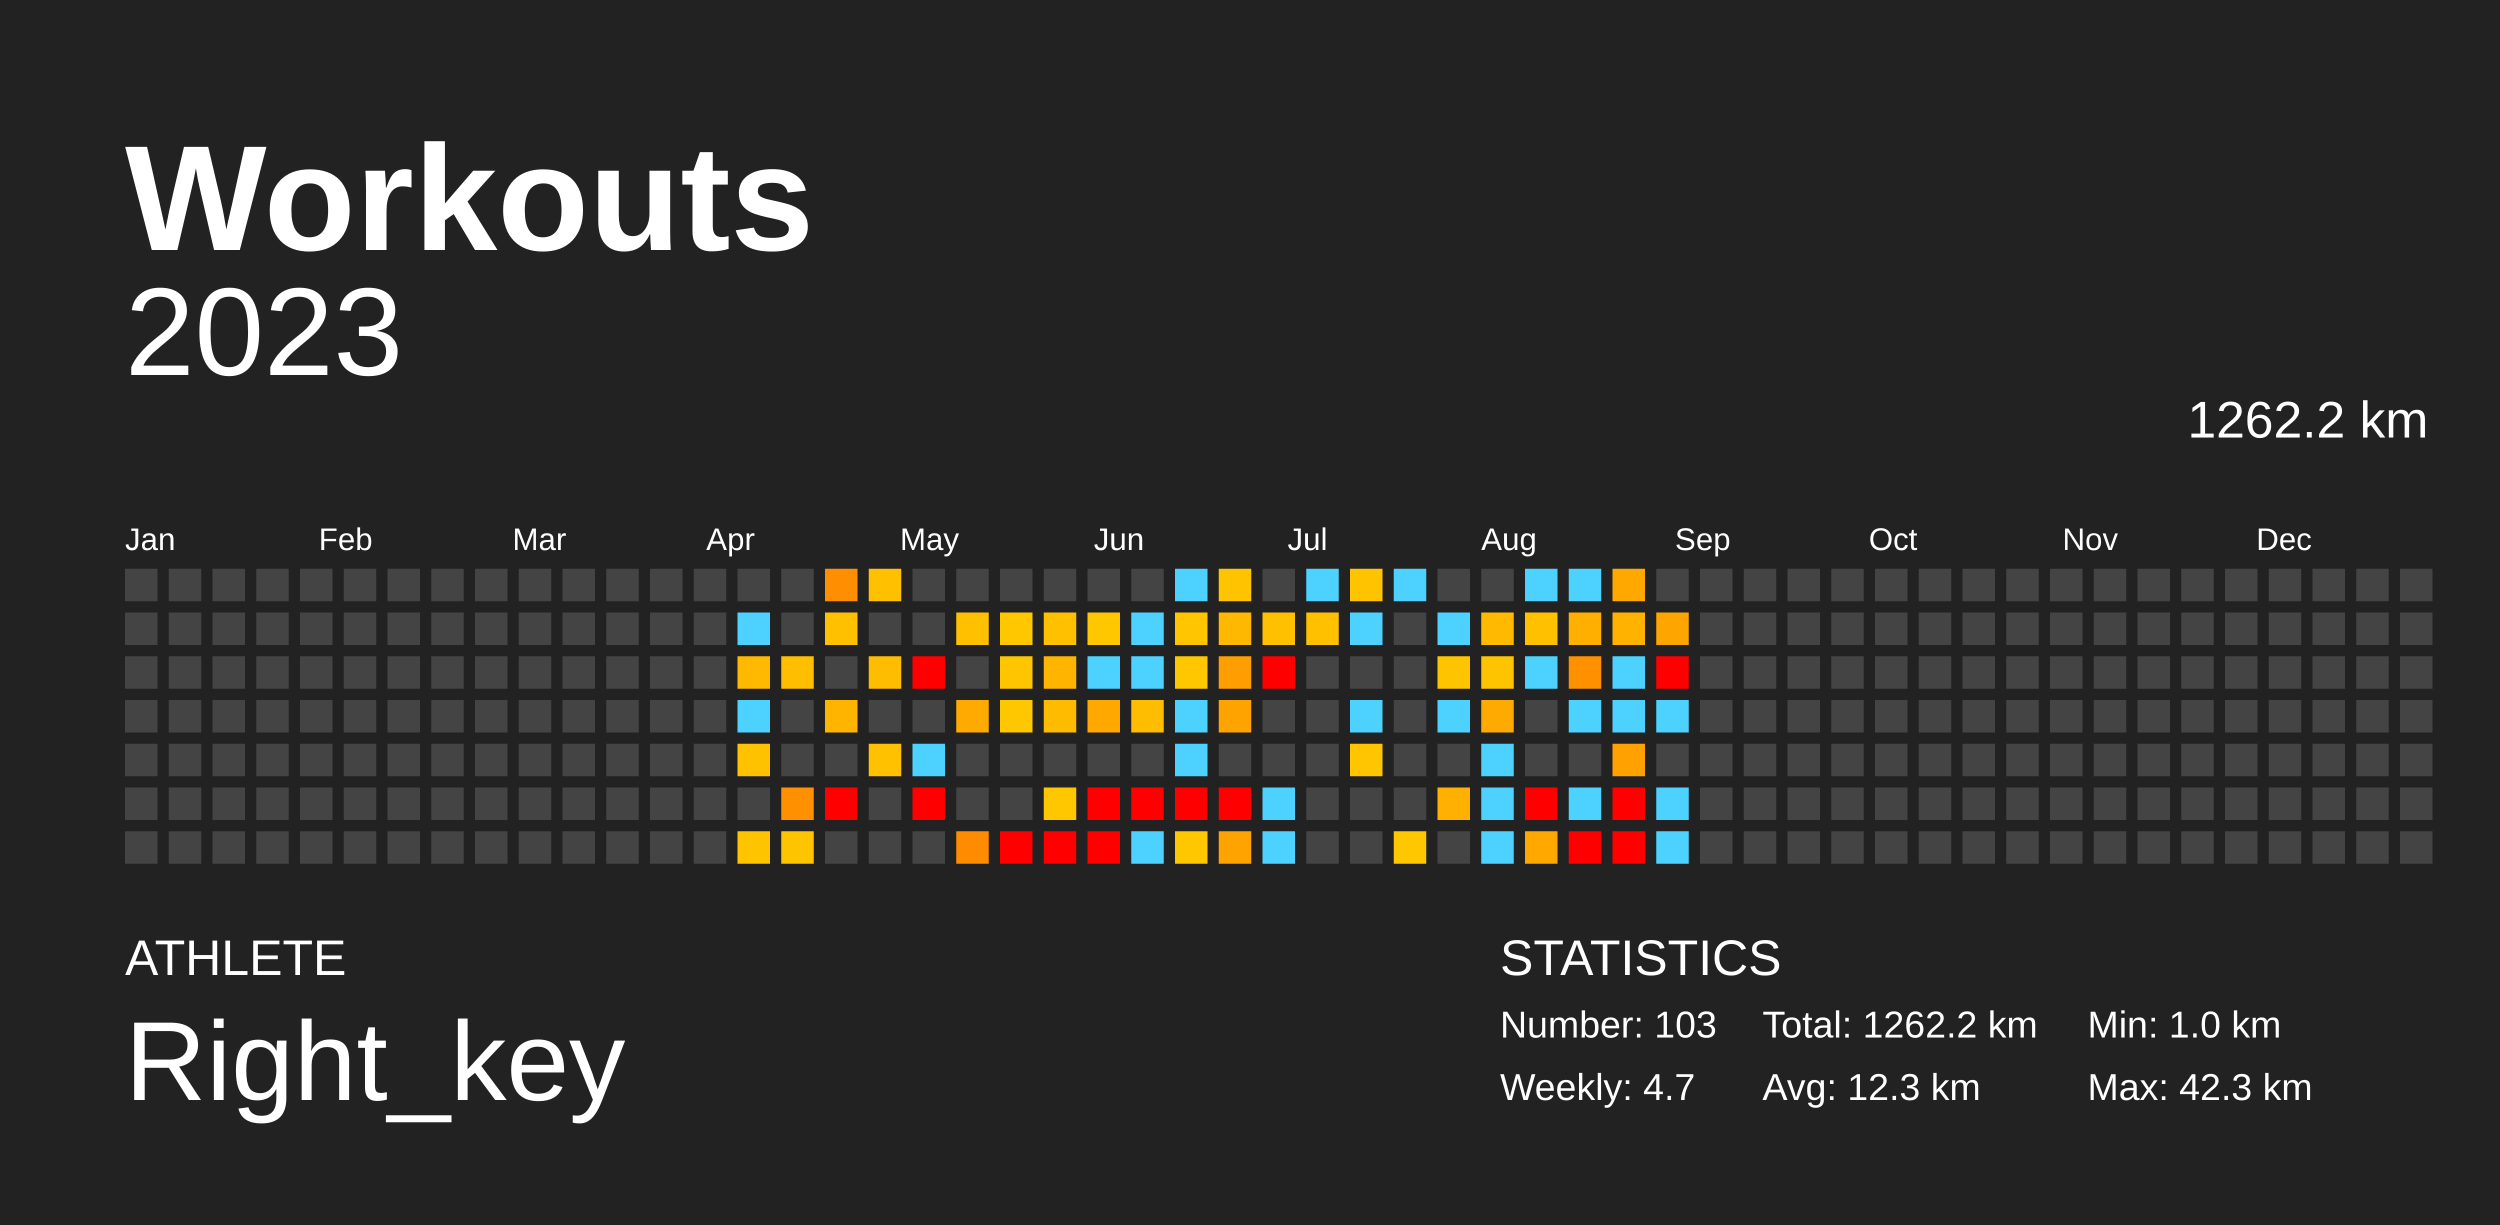
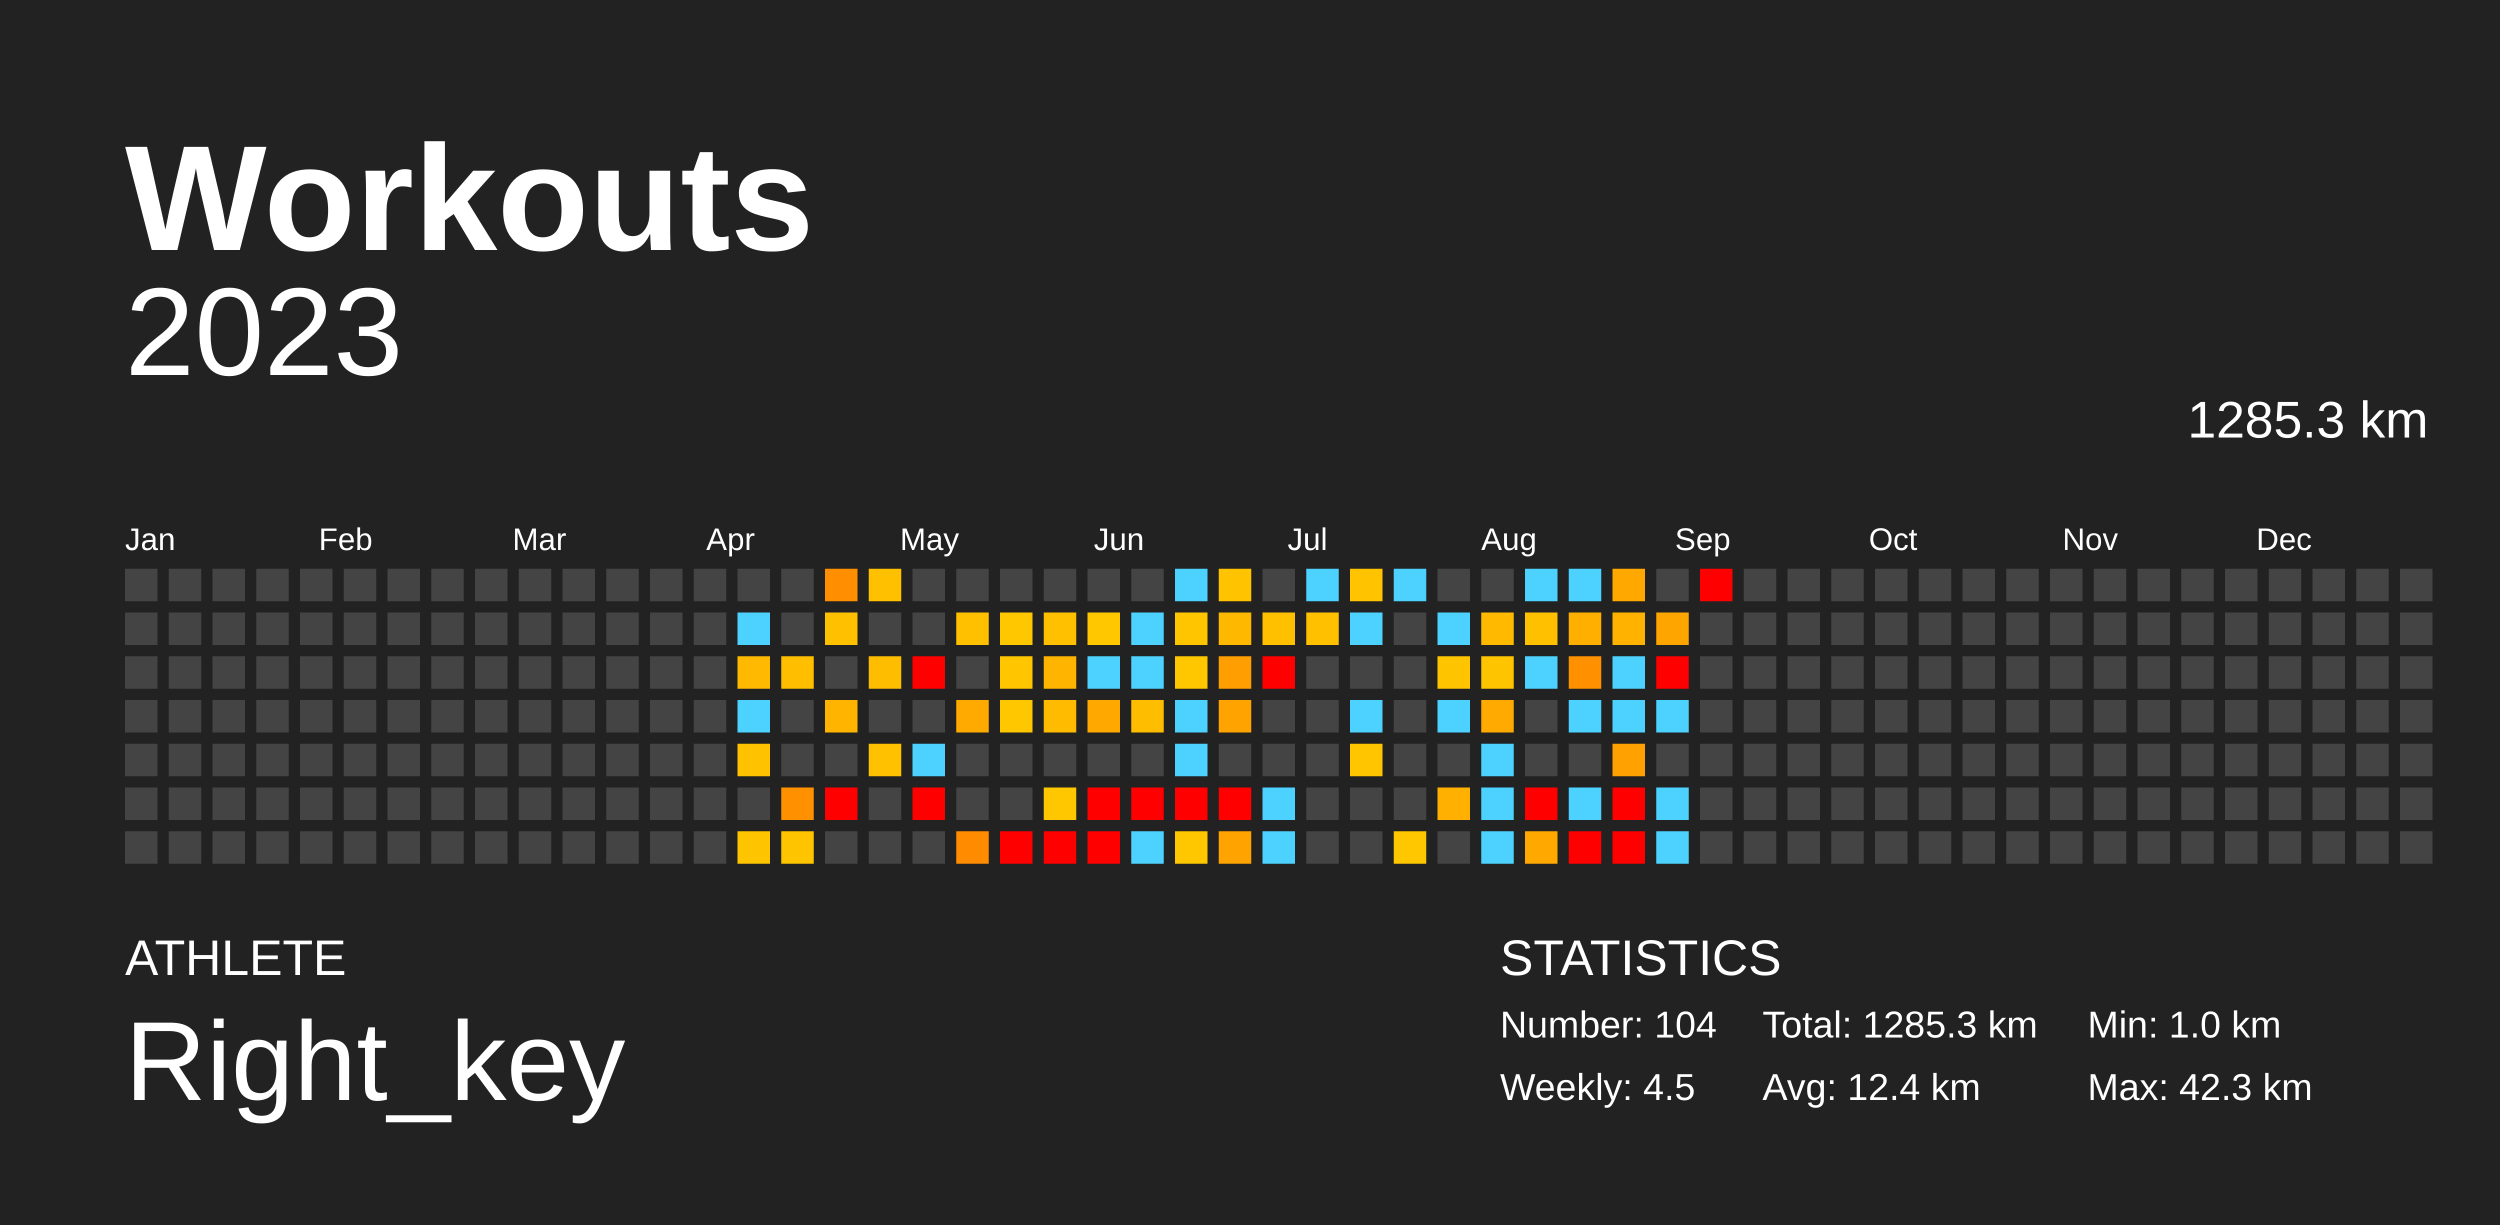
<svg xmlns="http://www.w3.org/2000/svg" baseProfile="full" height="98mm" version="1.1" viewBox="0,0,200,98" width="200mm">
  <defs />
  <rect fill="#222222" height="98" width="200" x="0" y="0" />
  <text fill="#FFFFFF" style="font-size:12px; font-family:Arial; font-weight:bold;" x="10" y="20">Workouts</text>
  <text fill="#FFFFFF" style="font-size:4px; font-family:Arial" x="10" y="78">ATHLETE</text>
  <text fill="#FFFFFF" style="font-size:9px; font-family:Arial" x="10" y="88">Right_key</text>
  <text fill="#FFFFFF" style="font-size:4px; font-family:Arial" x="120" y="78">STATISTICS</text>
-   <text fill="#FFFFFF" style="font-size:3px; font-family:Arial" x="120" y="83">Number: 103</text>
-   <text fill="#FFFFFF" style="font-size:3px; font-family:Arial" x="120" y="88">Weekly: 4.7</text>
-   <text fill="#FFFFFF" style="font-size:3px; font-family:Arial" x="141" y="83">Total: 1262.2 km</text>
-   <text fill="#FFFFFF" style="font-size:3px; font-family:Arial" x="141" y="88">Avg: 12.3 km</text>
+   <text fill="#FFFFFF" style="font-size:3px; font-family:Arial" x="120" y="83">Number: 104</text>
+   <text fill="#FFFFFF" style="font-size:3px; font-family:Arial" x="120" y="88">Weekly: 4.5</text>
+   <text fill="#FFFFFF" style="font-size:3px; font-family:Arial" x="141" y="83">Total: 1285.3 km</text>
+   <text fill="#FFFFFF" style="font-size:3px; font-family:Arial" x="141" y="88">Avg: 12.4 km</text>
  <text fill="#FFFFFF" style="font-size:3px; font-family:Arial" x="167" y="83">Min: 1.0 km</text>
  <text fill="#FFFFFF" style="font-size:3px; font-family:Arial" x="167" y="88">Max: 42.3 km</text>
  <text alignment-baseline="hanging" fill="#FFFFFF" style="font-size:10.0px; font-family:Arial;" x="10" y="30">2023</text>
-   <text alignment-baseline="hanging" fill="#FFFFFF" style="font-size:4.125px; font-family:Arial;" x="175" y="35">1262.2 km</text>
+   <text alignment-baseline="hanging" fill="#FFFFFF" style="font-size:4.125px; font-family:Arial;" x="175" y="35">1285.3 km</text>
  <text fill="#FFFFFF" style="font-size:2.5px; font-family:Arial" x="10.0" y="44">Jan</text>
  <text fill="#FFFFFF" style="font-size:2.5px; font-family:Arial" x="25.5" y="44">Feb</text>
  <text fill="#FFFFFF" style="font-size:2.5px; font-family:Arial" x="41.0" y="44">Mar</text>
  <text fill="#FFFFFF" style="font-size:2.5px; font-family:Arial" x="56.5" y="44">Apr</text>
  <text fill="#FFFFFF" style="font-size:2.5px; font-family:Arial" x="72.0" y="44">May</text>
  <text fill="#FFFFFF" style="font-size:2.5px; font-family:Arial" x="87.5" y="44">Jun</text>
  <text fill="#FFFFFF" style="font-size:2.5px; font-family:Arial" x="103.0" y="44">Jul</text>
  <text fill="#FFFFFF" style="font-size:2.5px; font-family:Arial" x="118.5" y="44">Aug</text>
  <text fill="#FFFFFF" style="font-size:2.5px; font-family:Arial" x="134.0" y="44">Sep</text>
  <text fill="#FFFFFF" style="font-size:2.5px; font-family:Arial" x="149.5" y="44">Oct</text>
  <text fill="#FFFFFF" style="font-size:2.5px; font-family:Arial" x="165.0" y="44">Nov</text>
  <text fill="#FFFFFF" style="font-size:2.5px; font-family:Arial" x="180.5" y="44">Dec</text>
  <rect fill="#444444" height="2.6" width="2.6" x="10.0" y="45.5" />
  <rect fill="#444444" height="2.6" width="2.6" x="10.0" y="49.0" />
  <rect fill="#444444" height="2.6" width="2.6" x="10.0" y="52.5" />
  <rect fill="#444444" height="2.6" width="2.6" x="10.0" y="56.0" />
  <rect fill="#444444" height="2.6" width="2.6" x="10.0" y="59.5" />
  <rect fill="#444444" height="2.6" width="2.6" x="10.0" y="63.0" />
  <rect fill="#444444" height="2.6" width="2.6" x="10.0" y="66.5" />
  <rect fill="#444444" height="2.6" width="2.6" x="13.5" y="45.5" />
  <rect fill="#444444" height="2.6" width="2.6" x="13.5" y="49.0" />
  <rect fill="#444444" height="2.6" width="2.6" x="13.5" y="52.5" />
  <rect fill="#444444" height="2.6" width="2.6" x="13.5" y="56.0" />
  <rect fill="#444444" height="2.6" width="2.6" x="13.5" y="59.5" />
  <rect fill="#444444" height="2.6" width="2.6" x="13.5" y="63.0" />
  <rect fill="#444444" height="2.6" width="2.6" x="13.5" y="66.5" />
  <rect fill="#444444" height="2.6" width="2.6" x="17.0" y="45.5" />
  <rect fill="#444444" height="2.6" width="2.6" x="17.0" y="49.0" />
  <rect fill="#444444" height="2.6" width="2.6" x="17.0" y="52.5" />
  <rect fill="#444444" height="2.6" width="2.6" x="17.0" y="56.0" />
  <rect fill="#444444" height="2.6" width="2.6" x="17.0" y="59.5" />
  <rect fill="#444444" height="2.6" width="2.6" x="17.0" y="63.0" />
  <rect fill="#444444" height="2.6" width="2.6" x="17.0" y="66.5" />
  <rect fill="#444444" height="2.6" width="2.6" x="20.5" y="45.5" />
  <rect fill="#444444" height="2.6" width="2.6" x="20.5" y="49.0" />
  <rect fill="#444444" height="2.6" width="2.6" x="20.5" y="52.5" />
  <rect fill="#444444" height="2.6" width="2.6" x="20.5" y="56.0" />
  <rect fill="#444444" height="2.6" width="2.6" x="20.5" y="59.5" />
  <rect fill="#444444" height="2.6" width="2.6" x="20.5" y="63.0" />
  <rect fill="#444444" height="2.6" width="2.6" x="20.5" y="66.5" />
  <rect fill="#444444" height="2.6" width="2.6" x="24.0" y="45.5" />
  <rect fill="#444444" height="2.6" width="2.6" x="24.0" y="49.0" />
  <rect fill="#444444" height="2.6" width="2.6" x="24.0" y="52.5" />
  <rect fill="#444444" height="2.6" width="2.6" x="24.0" y="56.0" />
  <rect fill="#444444" height="2.6" width="2.6" x="24.0" y="59.5" />
  <rect fill="#444444" height="2.6" width="2.6" x="24.0" y="63.0" />
  <rect fill="#444444" height="2.6" width="2.6" x="24.0" y="66.5" />
  <rect fill="#444444" height="2.6" width="2.6" x="27.5" y="45.5" />
  <rect fill="#444444" height="2.6" width="2.6" x="27.5" y="49.0" />
  <rect fill="#444444" height="2.6" width="2.6" x="27.5" y="52.5" />
  <rect fill="#444444" height="2.6" width="2.6" x="27.5" y="56.0" />
  <rect fill="#444444" height="2.6" width="2.6" x="27.5" y="59.5" />
  <rect fill="#444444" height="2.6" width="2.6" x="27.5" y="63.0" />
  <rect fill="#444444" height="2.6" width="2.6" x="27.5" y="66.5" />
  <rect fill="#444444" height="2.6" width="2.6" x="31.0" y="45.5" />
  <rect fill="#444444" height="2.6" width="2.6" x="31.0" y="49.0" />
  <rect fill="#444444" height="2.6" width="2.6" x="31.0" y="52.5" />
  <rect fill="#444444" height="2.6" width="2.6" x="31.0" y="56.0" />
  <rect fill="#444444" height="2.6" width="2.6" x="31.0" y="59.5" />
  <rect fill="#444444" height="2.6" width="2.6" x="31.0" y="63.0" />
  <rect fill="#444444" height="2.6" width="2.6" x="31.0" y="66.5" />
  <rect fill="#444444" height="2.6" width="2.6" x="34.5" y="45.5" />
  <rect fill="#444444" height="2.6" width="2.6" x="34.5" y="49.0" />
  <rect fill="#444444" height="2.6" width="2.6" x="34.5" y="52.5" />
  <rect fill="#444444" height="2.6" width="2.6" x="34.5" y="56.0" />
  <rect fill="#444444" height="2.6" width="2.6" x="34.5" y="59.5" />
  <rect fill="#444444" height="2.6" width="2.6" x="34.5" y="63.0" />
  <rect fill="#444444" height="2.6" width="2.6" x="34.5" y="66.5" />
  <rect fill="#444444" height="2.6" width="2.6" x="38.0" y="45.5" />
  <rect fill="#444444" height="2.6" width="2.6" x="38.0" y="49.0" />
  <rect fill="#444444" height="2.6" width="2.6" x="38.0" y="52.5" />
  <rect fill="#444444" height="2.6" width="2.6" x="38.0" y="56.0" />
  <rect fill="#444444" height="2.6" width="2.6" x="38.0" y="59.5" />
  <rect fill="#444444" height="2.6" width="2.6" x="38.0" y="63.0" />
  <rect fill="#444444" height="2.6" width="2.6" x="38.0" y="66.5" />
  <rect fill="#444444" height="2.6" width="2.6" x="41.5" y="45.5" />
  <rect fill="#444444" height="2.6" width="2.6" x="41.5" y="49.0" />
  <rect fill="#444444" height="2.6" width="2.6" x="41.5" y="52.5" />
  <rect fill="#444444" height="2.6" width="2.6" x="41.5" y="56.0" />
  <rect fill="#444444" height="2.6" width="2.6" x="41.5" y="59.5" />
  <rect fill="#444444" height="2.6" width="2.6" x="41.5" y="63.0" />
  <rect fill="#444444" height="2.6" width="2.6" x="41.5" y="66.5" />
  <rect fill="#444444" height="2.6" width="2.6" x="45.0" y="45.5" />
  <rect fill="#444444" height="2.6" width="2.6" x="45.0" y="49.0" />
  <rect fill="#444444" height="2.6" width="2.6" x="45.0" y="52.5" />
  <rect fill="#444444" height="2.6" width="2.6" x="45.0" y="56.0" />
  <rect fill="#444444" height="2.6" width="2.6" x="45.0" y="59.5" />
  <rect fill="#444444" height="2.6" width="2.6" x="45.0" y="63.0" />
  <rect fill="#444444" height="2.6" width="2.6" x="45.0" y="66.5" />
  <rect fill="#444444" height="2.6" width="2.6" x="48.5" y="45.5" />
  <rect fill="#444444" height="2.6" width="2.6" x="48.5" y="49.0" />
  <rect fill="#444444" height="2.6" width="2.6" x="48.5" y="52.5" />
  <rect fill="#444444" height="2.6" width="2.6" x="48.5" y="56.0" />
  <rect fill="#444444" height="2.6" width="2.6" x="48.5" y="59.5" />
  <rect fill="#444444" height="2.6" width="2.6" x="48.5" y="63.0" />
  <rect fill="#444444" height="2.6" width="2.6" x="48.5" y="66.5" />
  <rect fill="#444444" height="2.6" width="2.6" x="52.0" y="45.5" />
  <rect fill="#444444" height="2.6" width="2.6" x="52.0" y="49.0" />
  <rect fill="#444444" height="2.6" width="2.6" x="52.0" y="52.5" />
  <rect fill="#444444" height="2.6" width="2.6" x="52.0" y="56.0" />
  <rect fill="#444444" height="2.6" width="2.6" x="52.0" y="59.5" />
  <rect fill="#444444" height="2.6" width="2.6" x="52.0" y="63.0" />
  <rect fill="#444444" height="2.6" width="2.6" x="52.0" y="66.5" />
  <rect fill="#444444" height="2.6" width="2.6" x="55.5" y="45.5" />
  <rect fill="#444444" height="2.6" width="2.6" x="55.5" y="49.0" />
  <rect fill="#444444" height="2.6" width="2.6" x="55.5" y="52.5" />
  <rect fill="#444444" height="2.6" width="2.6" x="55.5" y="56.0" />
  <rect fill="#444444" height="2.6" width="2.6" x="55.5" y="59.5" />
  <rect fill="#444444" height="2.6" width="2.6" x="55.5" y="63.0" />
  <rect fill="#444444" height="2.6" width="2.6" x="55.5" y="66.5" />
  <rect fill="#444444" height="2.6" width="2.6" x="59.0" y="45.5" />
  <rect fill="#4dd2ff" height="2.6" width="2.6" x="59.0" y="49.0" />
  <rect fill="#ffb900" height="2.6" width="2.6" x="59.0" y="52.5" />
  <rect fill="#4dd2ff" height="2.6" width="2.6" x="59.0" y="56.0" />
  <rect fill="#ffc200" height="2.6" width="2.6" x="59.0" y="59.5" />
  <rect fill="#444444" height="2.6" width="2.6" x="59.0" y="63.0" />
  <rect fill="#ffc400" height="2.6" width="2.6" x="59.0" y="66.5" />
  <rect fill="#444444" height="2.6" width="2.6" x="62.5" y="45.5" />
  <rect fill="#444444" height="2.6" width="2.6" x="62.5" y="49.0" />
  <rect fill="#ffbf00" height="2.6" width="2.6" x="62.5" y="52.5" />
  <rect fill="#444444" height="2.6" width="2.6" x="62.5" y="56.0" />
  <rect fill="#444444" height="2.6" width="2.6" x="62.5" y="59.5" />
  <rect fill="#ff9100" height="2.6" width="2.6" x="62.5" y="63.0" />
  <rect fill="#ffc400" height="2.6" width="2.6" x="62.5" y="66.5" />
  <rect fill="#ff8f00" height="2.6" width="2.6" x="66.0" y="45.5" />
  <rect fill="#ffc000" height="2.6" width="2.6" x="66.0" y="49.0" />
  <rect fill="#444444" height="2.6" width="2.6" x="66.0" y="52.5" />
  <rect fill="#ffb500" height="2.6" width="2.6" x="66.0" y="56.0" />
  <rect fill="#444444" height="2.6" width="2.6" x="66.0" y="59.5" />
  <rect fill="red" height="2.6" width="2.6" x="66.0" y="63.0" />
  <rect fill="#444444" height="2.6" width="2.6" x="66.0" y="66.5" />
  <rect fill="#ffc000" height="2.6" width="2.6" x="69.5" y="45.5" />
  <rect fill="#444444" height="2.6" width="2.6" x="69.5" y="49.0" />
  <rect fill="#ffbd00" height="2.6" width="2.6" x="69.5" y="52.5" />
  <rect fill="#444444" height="2.6" width="2.6" x="69.5" y="56.0" />
  <rect fill="#ffc100" height="2.6" width="2.6" x="69.5" y="59.5" />
  <rect fill="#444444" height="2.6" width="2.6" x="69.5" y="63.0" />
  <rect fill="#444444" height="2.6" width="2.6" x="69.5" y="66.5" />
  <rect fill="#444444" height="2.6" width="2.6" x="73.0" y="45.5" />
  <rect fill="#444444" height="2.6" width="2.6" x="73.0" y="49.0" />
  <rect fill="red" height="2.6" width="2.6" x="73.0" y="52.5" />
  <rect fill="#444444" height="2.6" width="2.6" x="73.0" y="56.0" />
  <rect fill="#4dd2ff" height="2.6" width="2.6" x="73.0" y="59.5" />
  <rect fill="red" height="2.6" width="2.6" x="73.0" y="63.0" />
  <rect fill="#444444" height="2.6" width="2.6" x="73.0" y="66.5" />
  <rect fill="#444444" height="2.6" width="2.6" x="76.5" y="45.5" />
  <rect fill="#ffc000" height="2.6" width="2.6" x="76.5" y="49.0" />
  <rect fill="#444444" height="2.6" width="2.6" x="76.5" y="52.5" />
  <rect fill="#ffaa00" height="2.6" width="2.6" x="76.5" y="56.0" />
  <rect fill="#444444" height="2.6" width="2.6" x="76.5" y="59.5" />
  <rect fill="#444444" height="2.6" width="2.6" x="76.5" y="63.0" />
  <rect fill="#ff8c00" height="2.6" width="2.6" x="76.5" y="66.5" />
  <rect fill="#444444" height="2.6" width="2.6" x="80.0" y="45.5" />
  <rect fill="#ffc700" height="2.6" width="2.6" x="80.0" y="49.0" />
  <rect fill="#ffc600" height="2.6" width="2.6" x="80.0" y="52.5" />
  <rect fill="#ffc700" height="2.6" width="2.6" x="80.0" y="56.0" />
  <rect fill="#444444" height="2.6" width="2.6" x="80.0" y="59.5" />
  <rect fill="#444444" height="2.6" width="2.6" x="80.0" y="63.0" />
  <rect fill="red" height="2.6" width="2.6" x="80.0" y="66.5" />
  <rect fill="#444444" height="2.6" width="2.6" x="83.5" y="45.5" />
  <rect fill="#ffc000" height="2.6" width="2.6" x="83.5" y="49.0" />
  <rect fill="#ffb400" height="2.6" width="2.6" x="83.5" y="52.5" />
  <rect fill="#ffbb00" height="2.6" width="2.6" x="83.5" y="56.0" />
  <rect fill="#444444" height="2.6" width="2.6" x="83.5" y="59.5" />
  <rect fill="#ffc700" height="2.6" width="2.6" x="83.5" y="63.0" />
  <rect fill="red" height="2.6" width="2.6" x="83.5" y="66.5" />
  <rect fill="#444444" height="2.6" width="2.6" x="87.0" y="45.5" />
  <rect fill="#ffc700" height="2.6" width="2.6" x="87.0" y="49.0" />
  <rect fill="#4dd2ff" height="2.6" width="2.6" x="87.0" y="52.5" />
  <rect fill="#ffa900" height="2.6" width="2.6" x="87.0" y="56.0" />
  <rect fill="#444444" height="2.6" width="2.6" x="87.0" y="59.5" />
  <rect fill="red" height="2.6" width="2.6" x="87.0" y="63.0" />
  <rect fill="red" height="2.6" width="2.6" x="87.0" y="66.5" />
  <rect fill="#444444" height="2.6" width="2.6" x="90.5" y="45.5" />
  <rect fill="#4dd2ff" height="2.6" width="2.6" x="90.5" y="49.0" />
  <rect fill="#4dd2ff" height="2.6" width="2.6" x="90.5" y="52.5" />
  <rect fill="#ffbd00" height="2.6" width="2.6" x="90.5" y="56.0" />
  <rect fill="#444444" height="2.6" width="2.6" x="90.5" y="59.5" />
  <rect fill="red" height="2.6" width="2.6" x="90.5" y="63.0" />
  <rect fill="#4dd2ff" height="2.6" width="2.6" x="90.5" y="66.5" />
  <rect fill="#4dd2ff" height="2.6" width="2.6" x="94.0" y="45.5" />
  <rect fill="#ffc600" height="2.6" width="2.6" x="94.0" y="49.0" />
  <rect fill="#ffc700" height="2.6" width="2.6" x="94.0" y="52.5" />
  <rect fill="#4dd2ff" height="2.6" width="2.6" x="94.0" y="56.0" />
  <rect fill="#4dd2ff" height="2.6" width="2.6" x="94.0" y="59.5" />
  <rect fill="red" height="2.6" width="2.6" x="94.0" y="63.0" />
  <rect fill="#ffc700" height="2.6" width="2.6" x="94.0" y="66.5" />
  <rect fill="#ffc300" height="2.6" width="2.6" x="97.5" y="45.5" />
  <rect fill="#ffb800" height="2.6" width="2.6" x="97.5" y="49.0" />
  <rect fill="#ff9e00" height="2.6" width="2.6" x="97.5" y="52.5" />
  <rect fill="#ffa300" height="2.6" width="2.6" x="97.5" y="56.0" />
  <rect fill="#444444" height="2.6" width="2.6" x="97.5" y="59.5" />
  <rect fill="red" height="2.6" width="2.6" x="97.5" y="63.0" />
  <rect fill="#ffa300" height="2.6" width="2.6" x="97.5" y="66.5" />
  <rect fill="#444444" height="2.6" width="2.6" x="101.0" y="45.5" />
  <rect fill="#ffc000" height="2.6" width="2.6" x="101.0" y="49.0" />
  <rect fill="red" height="2.6" width="2.6" x="101.0" y="52.5" />
  <rect fill="#444444" height="2.6" width="2.6" x="101.0" y="56.0" />
  <rect fill="#444444" height="2.6" width="2.6" x="101.0" y="59.5" />
  <rect fill="#4dd2ff" height="2.6" width="2.6" x="101.0" y="63.0" />
  <rect fill="#4dd2ff" height="2.6" width="2.6" x="101.0" y="66.5" />
  <rect fill="#4dd2ff" height="2.6" width="2.6" x="104.5" y="45.5" />
  <rect fill="#ffc000" height="2.6" width="2.6" x="104.5" y="49.0" />
  <rect fill="#444444" height="2.6" width="2.6" x="104.5" y="52.5" />
  <rect fill="#444444" height="2.6" width="2.6" x="104.5" y="56.0" />
  <rect fill="#444444" height="2.6" width="2.6" x="104.5" y="59.5" />
  <rect fill="#444444" height="2.6" width="2.6" x="104.5" y="63.0" />
  <rect fill="#444444" height="2.6" width="2.6" x="104.5" y="66.5" />
  <rect fill="#ffc300" height="2.6" width="2.6" x="108.0" y="45.5" />
  <rect fill="#4dd2ff" height="2.6" width="2.6" x="108.0" y="49.0" />
  <rect fill="#444444" height="2.6" width="2.6" x="108.0" y="52.5" />
  <rect fill="#4dd2ff" height="2.6" width="2.6" x="108.0" y="56.0" />
  <rect fill="#ffc600" height="2.6" width="2.6" x="108.0" y="59.5" />
  <rect fill="#444444" height="2.6" width="2.6" x="108.0" y="63.0" />
  <rect fill="#444444" height="2.6" width="2.6" x="108.0" y="66.5" />
  <rect fill="#4dd2ff" height="2.6" width="2.6" x="111.5" y="45.5" />
  <rect fill="#444444" height="2.6" width="2.6" x="111.5" y="49.0" />
  <rect fill="#444444" height="2.6" width="2.6" x="111.5" y="52.5" />
  <rect fill="#444444" height="2.6" width="2.6" x="111.5" y="56.0" />
  <rect fill="#444444" height="2.6" width="2.6" x="111.5" y="59.5" />
  <rect fill="#444444" height="2.6" width="2.6" x="111.5" y="63.0" />
  <rect fill="#ffc700" height="2.6" width="2.6" x="111.5" y="66.5" />
  <rect fill="#444444" height="2.6" width="2.6" x="115.0" y="45.5" />
  <rect fill="#4dd2ff" height="2.6" width="2.6" x="115.0" y="49.0" />
  <rect fill="#ffc400" height="2.6" width="2.6" x="115.0" y="52.5" />
  <rect fill="#4dd2ff" height="2.6" width="2.6" x="115.0" y="56.0" />
  <rect fill="#444444" height="2.6" width="2.6" x="115.0" y="59.5" />
  <rect fill="#ffb000" height="2.6" width="2.6" x="115.0" y="63.0" />
  <rect fill="#444444" height="2.6" width="2.6" x="115.0" y="66.5" />
  <rect fill="#444444" height="2.6" width="2.6" x="118.5" y="45.5" />
  <rect fill="#ffba00" height="2.6" width="2.6" x="118.5" y="49.0" />
  <rect fill="#ffc400" height="2.6" width="2.6" x="118.5" y="52.5" />
  <rect fill="#ffaa00" height="2.6" width="2.6" x="118.5" y="56.0" />
  <rect fill="#4dd2ff" height="2.6" width="2.6" x="118.5" y="59.5" />
  <rect fill="#4dd2ff" height="2.6" width="2.6" x="118.5" y="63.0" />
  <rect fill="#4dd2ff" height="2.6" width="2.6" x="118.5" y="66.5" />
  <rect fill="#4dd2ff" height="2.6" width="2.6" x="122.0" y="45.5" />
  <rect fill="#ffc000" height="2.6" width="2.6" x="122.0" y="49.0" />
  <rect fill="#4dd2ff" height="2.6" width="2.6" x="122.0" y="52.5" />
  <rect fill="#444444" height="2.6" width="2.6" x="122.0" y="56.0" />
  <rect fill="#444444" height="2.6" width="2.6" x="122.0" y="59.5" />
  <rect fill="red" height="2.6" width="2.6" x="122.0" y="63.0" />
  <rect fill="#ffa900" height="2.6" width="2.6" x="122.0" y="66.5" />
  <rect fill="#4dd2ff" height="2.6" width="2.6" x="125.5" y="45.5" />
  <rect fill="#ffaf00" height="2.6" width="2.6" x="125.5" y="49.0" />
  <rect fill="#ff9100" height="2.6" width="2.6" x="125.5" y="52.5" />
  <rect fill="#4dd2ff" height="2.6" width="2.6" x="125.5" y="56.0" />
  <rect fill="#444444" height="2.6" width="2.6" x="125.5" y="59.5" />
  <rect fill="#4dd2ff" height="2.6" width="2.6" x="125.5" y="63.0" />
  <rect fill="red" height="2.6" width="2.6" x="125.5" y="66.5" />
  <rect fill="#ffa900" height="2.6" width="2.6" x="129.0" y="45.5" />
  <rect fill="#ffb300" height="2.6" width="2.6" x="129.0" y="49.0" />
  <rect fill="#4dd2ff" height="2.6" width="2.6" x="129.0" y="52.5" />
  <rect fill="#4dd2ff" height="2.6" width="2.6" x="129.0" y="56.0" />
  <rect fill="#ffa100" height="2.6" width="2.6" x="129.0" y="59.5" />
  <rect fill="red" height="2.6" width="2.6" x="129.0" y="63.0" />
  <rect fill="red" height="2.6" width="2.6" x="129.0" y="66.5" />
  <rect fill="#444444" height="2.6" width="2.6" x="132.5" y="45.5" />
  <rect fill="#ffa500" height="2.6" width="2.6" x="132.5" y="49.0" />
  <rect fill="red" height="2.6" width="2.6" x="132.5" y="52.5" />
  <rect fill="#4dd2ff" height="2.6" width="2.6" x="132.5" y="56.0" />
  <rect fill="#444444" height="2.6" width="2.6" x="132.5" y="59.5" />
  <rect fill="#4dd2ff" height="2.6" width="2.6" x="132.5" y="63.0" />
  <rect fill="#4dd2ff" height="2.6" width="2.6" x="132.5" y="66.5" />
-   <rect fill="#444444" height="2.6" width="2.6" x="136.0" y="45.5" />
+   <rect fill="red" height="2.6" width="2.6" x="136.0" y="45.5" />
  <rect fill="#444444" height="2.6" width="2.6" x="136.0" y="49.0" />
  <rect fill="#444444" height="2.6" width="2.6" x="136.0" y="52.5" />
  <rect fill="#444444" height="2.6" width="2.6" x="136.0" y="56.0" />
  <rect fill="#444444" height="2.6" width="2.6" x="136.0" y="59.5" />
  <rect fill="#444444" height="2.6" width="2.6" x="136.0" y="63.0" />
  <rect fill="#444444" height="2.6" width="2.6" x="136.0" y="66.5" />
  <rect fill="#444444" height="2.6" width="2.6" x="139.5" y="45.5" />
  <rect fill="#444444" height="2.6" width="2.6" x="139.5" y="49.0" />
  <rect fill="#444444" height="2.6" width="2.6" x="139.5" y="52.5" />
  <rect fill="#444444" height="2.6" width="2.6" x="139.5" y="56.0" />
  <rect fill="#444444" height="2.6" width="2.6" x="139.5" y="59.5" />
  <rect fill="#444444" height="2.6" width="2.6" x="139.5" y="63.0" />
  <rect fill="#444444" height="2.6" width="2.6" x="139.5" y="66.5" />
  <rect fill="#444444" height="2.6" width="2.6" x="143.0" y="45.5" />
  <rect fill="#444444" height="2.6" width="2.6" x="143.0" y="49.0" />
  <rect fill="#444444" height="2.6" width="2.6" x="143.0" y="52.5" />
  <rect fill="#444444" height="2.6" width="2.6" x="143.0" y="56.0" />
  <rect fill="#444444" height="2.6" width="2.6" x="143.0" y="59.5" />
  <rect fill="#444444" height="2.6" width="2.6" x="143.0" y="63.0" />
  <rect fill="#444444" height="2.6" width="2.6" x="143.0" y="66.5" />
  <rect fill="#444444" height="2.6" width="2.6" x="146.5" y="45.5" />
  <rect fill="#444444" height="2.6" width="2.6" x="146.5" y="49.0" />
  <rect fill="#444444" height="2.6" width="2.6" x="146.5" y="52.5" />
  <rect fill="#444444" height="2.6" width="2.6" x="146.5" y="56.0" />
  <rect fill="#444444" height="2.6" width="2.6" x="146.5" y="59.5" />
  <rect fill="#444444" height="2.6" width="2.6" x="146.5" y="63.0" />
  <rect fill="#444444" height="2.6" width="2.6" x="146.5" y="66.5" />
  <rect fill="#444444" height="2.6" width="2.6" x="150.0" y="45.5" />
  <rect fill="#444444" height="2.6" width="2.6" x="150.0" y="49.0" />
  <rect fill="#444444" height="2.6" width="2.6" x="150.0" y="52.5" />
  <rect fill="#444444" height="2.6" width="2.6" x="150.0" y="56.0" />
  <rect fill="#444444" height="2.6" width="2.6" x="150.0" y="59.5" />
  <rect fill="#444444" height="2.6" width="2.6" x="150.0" y="63.0" />
  <rect fill="#444444" height="2.6" width="2.6" x="150.0" y="66.5" />
  <rect fill="#444444" height="2.6" width="2.6" x="153.5" y="45.5" />
  <rect fill="#444444" height="2.6" width="2.6" x="153.5" y="49.0" />
  <rect fill="#444444" height="2.6" width="2.6" x="153.5" y="52.5" />
  <rect fill="#444444" height="2.6" width="2.6" x="153.5" y="56.0" />
  <rect fill="#444444" height="2.6" width="2.6" x="153.5" y="59.5" />
  <rect fill="#444444" height="2.6" width="2.6" x="153.5" y="63.0" />
  <rect fill="#444444" height="2.6" width="2.6" x="153.5" y="66.5" />
  <rect fill="#444444" height="2.6" width="2.6" x="157.0" y="45.5" />
  <rect fill="#444444" height="2.6" width="2.6" x="157.0" y="49.0" />
  <rect fill="#444444" height="2.6" width="2.6" x="157.0" y="52.5" />
  <rect fill="#444444" height="2.6" width="2.6" x="157.0" y="56.0" />
  <rect fill="#444444" height="2.6" width="2.6" x="157.0" y="59.5" />
  <rect fill="#444444" height="2.6" width="2.6" x="157.0" y="63.0" />
  <rect fill="#444444" height="2.6" width="2.6" x="157.0" y="66.5" />
  <rect fill="#444444" height="2.6" width="2.6" x="160.5" y="45.5" />
  <rect fill="#444444" height="2.6" width="2.6" x="160.5" y="49.0" />
  <rect fill="#444444" height="2.6" width="2.6" x="160.5" y="52.5" />
  <rect fill="#444444" height="2.6" width="2.6" x="160.5" y="56.0" />
  <rect fill="#444444" height="2.6" width="2.6" x="160.5" y="59.5" />
  <rect fill="#444444" height="2.6" width="2.6" x="160.5" y="63.0" />
  <rect fill="#444444" height="2.6" width="2.6" x="160.5" y="66.5" />
  <rect fill="#444444" height="2.6" width="2.6" x="164.0" y="45.5" />
  <rect fill="#444444" height="2.6" width="2.6" x="164.0" y="49.0" />
  <rect fill="#444444" height="2.6" width="2.6" x="164.0" y="52.5" />
  <rect fill="#444444" height="2.6" width="2.6" x="164.0" y="56.0" />
  <rect fill="#444444" height="2.6" width="2.6" x="164.0" y="59.5" />
  <rect fill="#444444" height="2.6" width="2.6" x="164.0" y="63.0" />
  <rect fill="#444444" height="2.6" width="2.6" x="164.0" y="66.5" />
  <rect fill="#444444" height="2.6" width="2.6" x="167.5" y="45.5" />
  <rect fill="#444444" height="2.6" width="2.6" x="167.5" y="49.0" />
  <rect fill="#444444" height="2.6" width="2.6" x="167.5" y="52.5" />
  <rect fill="#444444" height="2.6" width="2.6" x="167.5" y="56.0" />
  <rect fill="#444444" height="2.6" width="2.6" x="167.5" y="59.5" />
  <rect fill="#444444" height="2.6" width="2.6" x="167.5" y="63.0" />
  <rect fill="#444444" height="2.6" width="2.6" x="167.5" y="66.5" />
  <rect fill="#444444" height="2.6" width="2.6" x="171.0" y="45.5" />
  <rect fill="#444444" height="2.6" width="2.6" x="171.0" y="49.0" />
  <rect fill="#444444" height="2.6" width="2.6" x="171.0" y="52.5" />
  <rect fill="#444444" height="2.6" width="2.6" x="171.0" y="56.0" />
  <rect fill="#444444" height="2.6" width="2.6" x="171.0" y="59.5" />
  <rect fill="#444444" height="2.6" width="2.6" x="171.0" y="63.0" />
  <rect fill="#444444" height="2.6" width="2.6" x="171.0" y="66.5" />
  <rect fill="#444444" height="2.6" width="2.6" x="174.5" y="45.5" />
  <rect fill="#444444" height="2.6" width="2.6" x="174.5" y="49.0" />
  <rect fill="#444444" height="2.6" width="2.6" x="174.5" y="52.5" />
  <rect fill="#444444" height="2.6" width="2.6" x="174.5" y="56.0" />
  <rect fill="#444444" height="2.6" width="2.6" x="174.5" y="59.5" />
  <rect fill="#444444" height="2.6" width="2.6" x="174.5" y="63.0" />
  <rect fill="#444444" height="2.6" width="2.6" x="174.5" y="66.5" />
  <rect fill="#444444" height="2.6" width="2.6" x="178.0" y="45.5" />
  <rect fill="#444444" height="2.6" width="2.6" x="178.0" y="49.0" />
  <rect fill="#444444" height="2.6" width="2.6" x="178.0" y="52.5" />
  <rect fill="#444444" height="2.6" width="2.6" x="178.0" y="56.0" />
  <rect fill="#444444" height="2.6" width="2.6" x="178.0" y="59.5" />
  <rect fill="#444444" height="2.6" width="2.6" x="178.0" y="63.0" />
  <rect fill="#444444" height="2.6" width="2.6" x="178.0" y="66.5" />
  <rect fill="#444444" height="2.6" width="2.6" x="181.5" y="45.5" />
  <rect fill="#444444" height="2.6" width="2.6" x="181.5" y="49.0" />
  <rect fill="#444444" height="2.6" width="2.6" x="181.5" y="52.5" />
  <rect fill="#444444" height="2.6" width="2.6" x="181.5" y="56.0" />
  <rect fill="#444444" height="2.6" width="2.6" x="181.5" y="59.5" />
  <rect fill="#444444" height="2.6" width="2.6" x="181.5" y="63.0" />
  <rect fill="#444444" height="2.6" width="2.6" x="181.5" y="66.5" />
  <rect fill="#444444" height="2.6" width="2.6" x="185.0" y="45.5" />
  <rect fill="#444444" height="2.6" width="2.6" x="185.0" y="49.0" />
  <rect fill="#444444" height="2.6" width="2.6" x="185.0" y="52.5" />
  <rect fill="#444444" height="2.6" width="2.6" x="185.0" y="56.0" />
  <rect fill="#444444" height="2.6" width="2.6" x="185.0" y="59.5" />
  <rect fill="#444444" height="2.6" width="2.6" x="185.0" y="63.0" />
  <rect fill="#444444" height="2.6" width="2.6" x="185.0" y="66.5" />
  <rect fill="#444444" height="2.6" width="2.6" x="188.5" y="45.5" />
  <rect fill="#444444" height="2.6" width="2.6" x="188.5" y="49.0" />
  <rect fill="#444444" height="2.6" width="2.6" x="188.5" y="52.5" />
  <rect fill="#444444" height="2.6" width="2.6" x="188.5" y="56.0" />
  <rect fill="#444444" height="2.6" width="2.6" x="188.5" y="59.5" />
  <rect fill="#444444" height="2.6" width="2.6" x="188.5" y="63.0" />
  <rect fill="#444444" height="2.6" width="2.6" x="188.5" y="66.5" />
  <rect fill="#444444" height="2.6" width="2.6" x="192.0" y="45.5" />
  <rect fill="#444444" height="2.6" width="2.6" x="192.0" y="49.0" />
  <rect fill="#444444" height="2.6" width="2.6" x="192.0" y="52.5" />
  <rect fill="#444444" height="2.6" width="2.6" x="192.0" y="56.0" />
  <rect fill="#444444" height="2.6" width="2.6" x="192.0" y="59.5" />
  <rect fill="#444444" height="2.6" width="2.6" x="192.0" y="63.0" />
  <rect fill="#444444" height="2.6" width="2.6" x="192.0" y="66.5" />
</svg>
